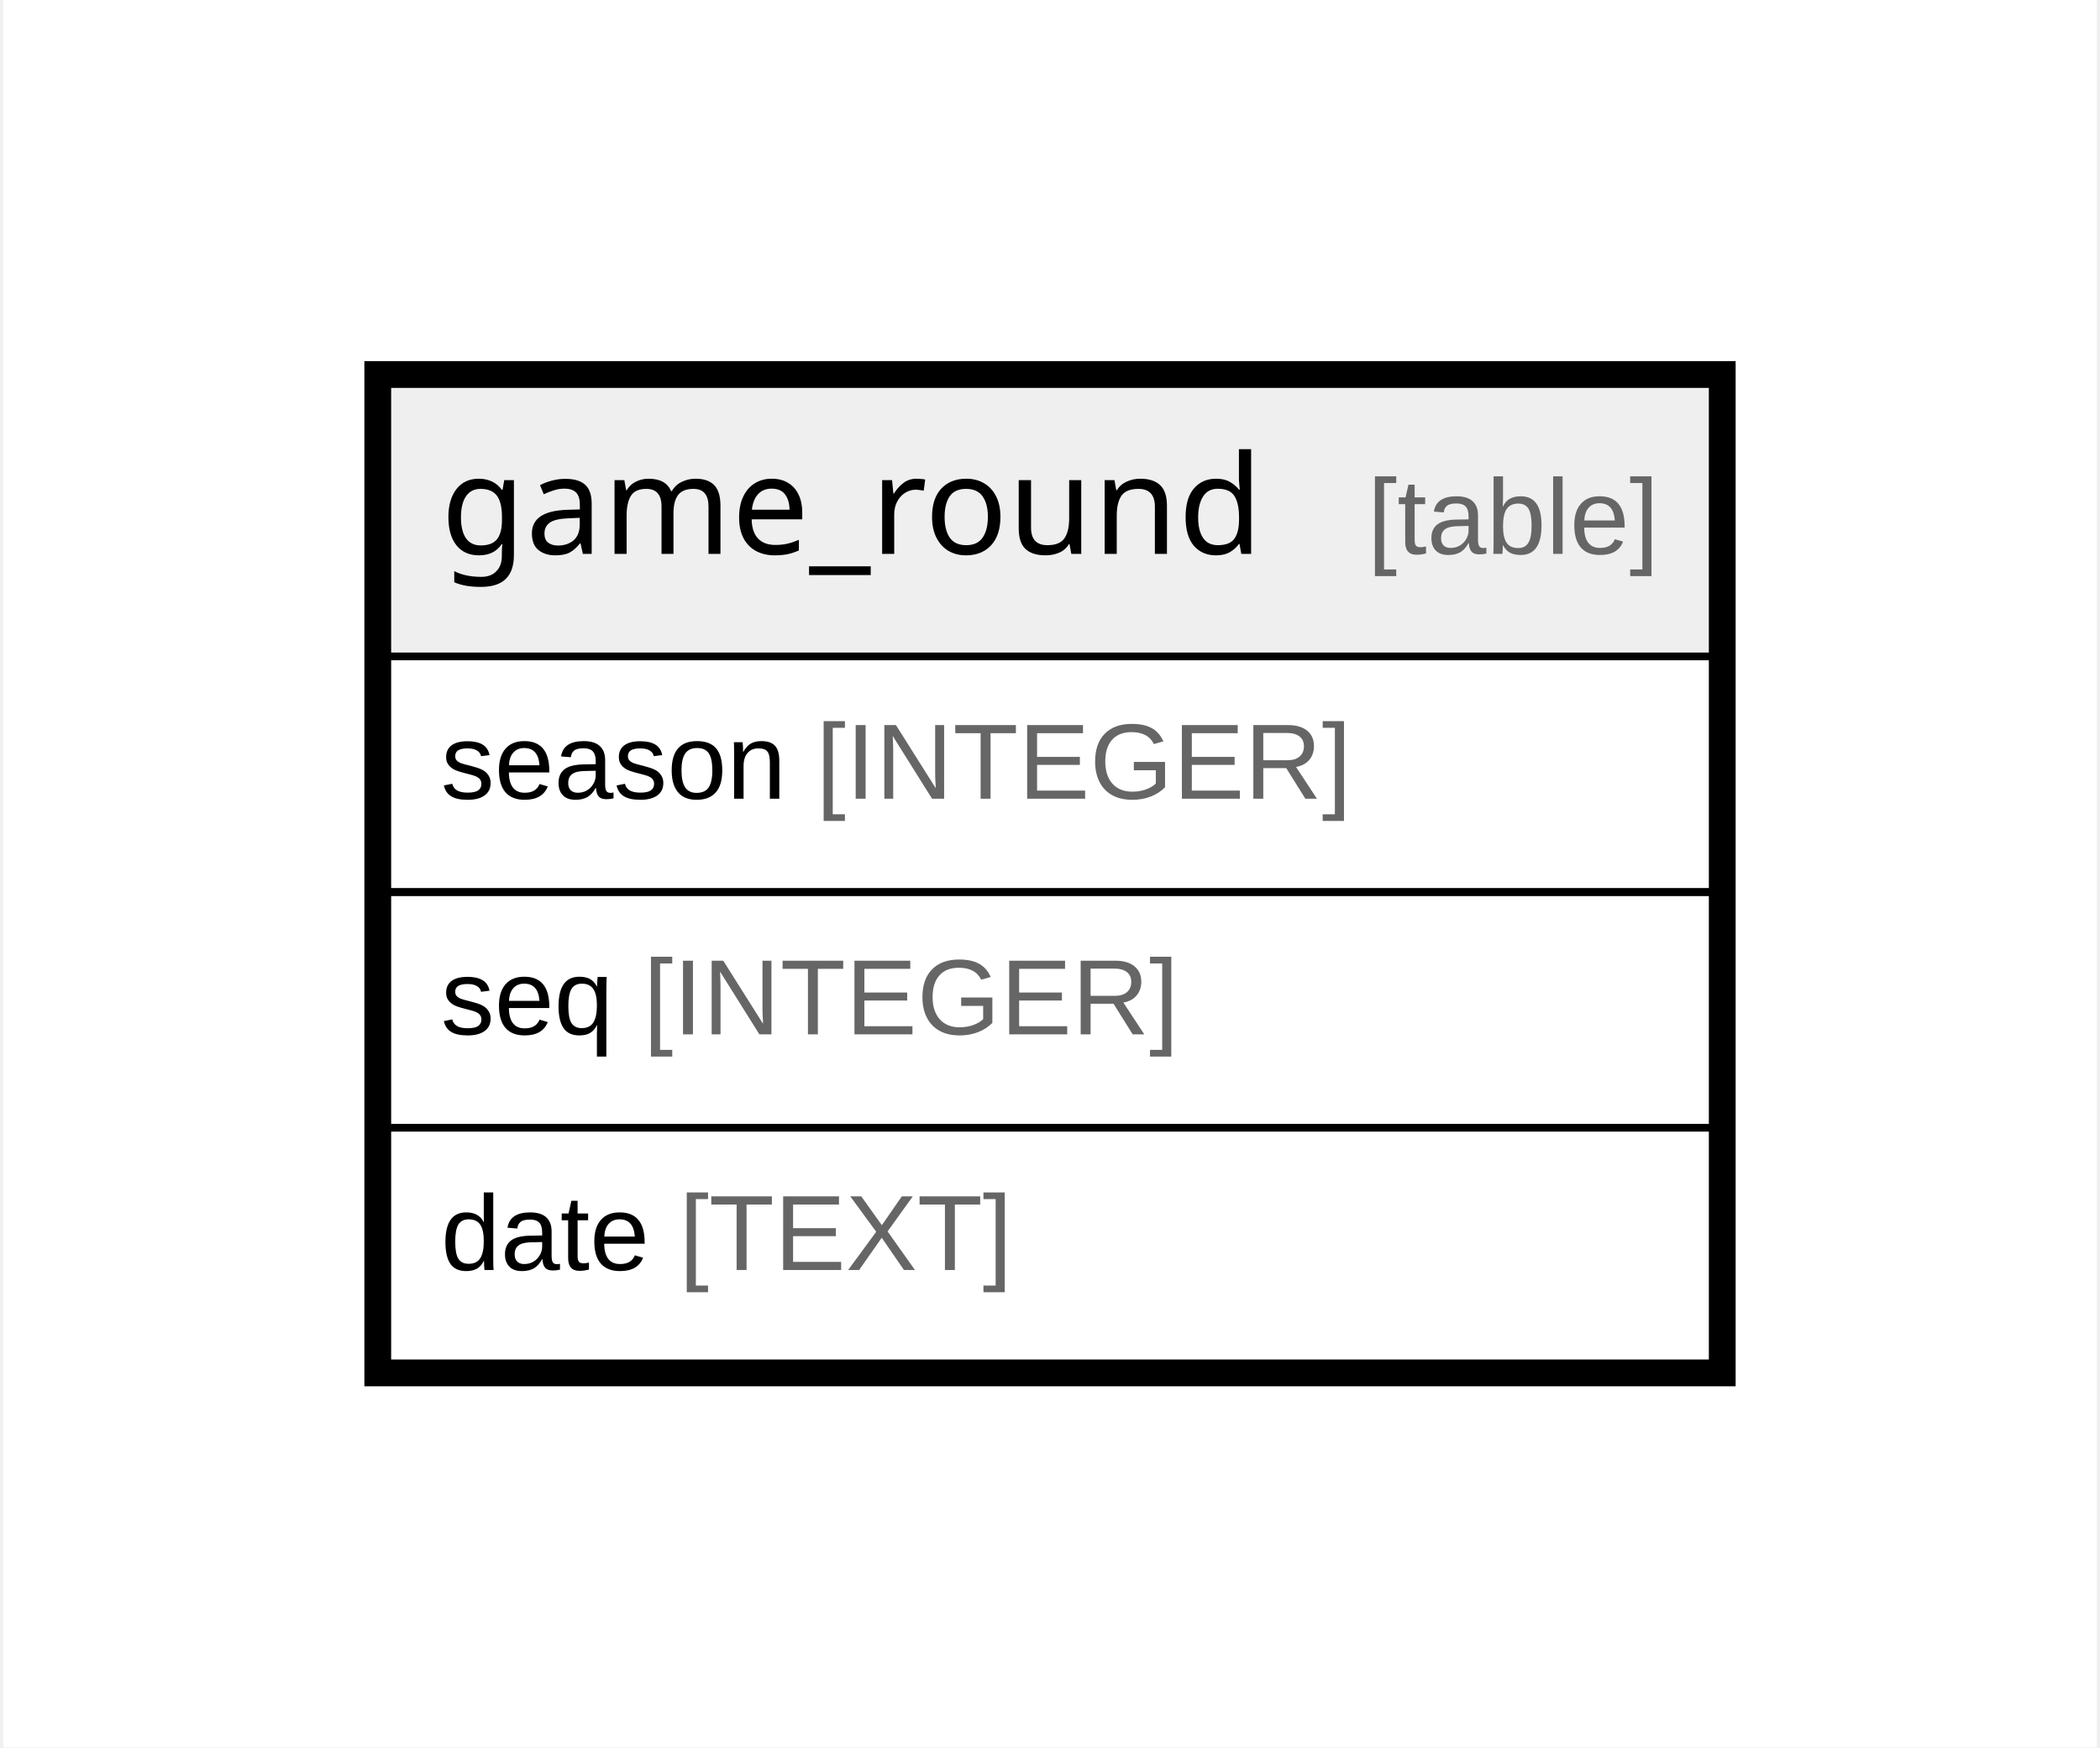
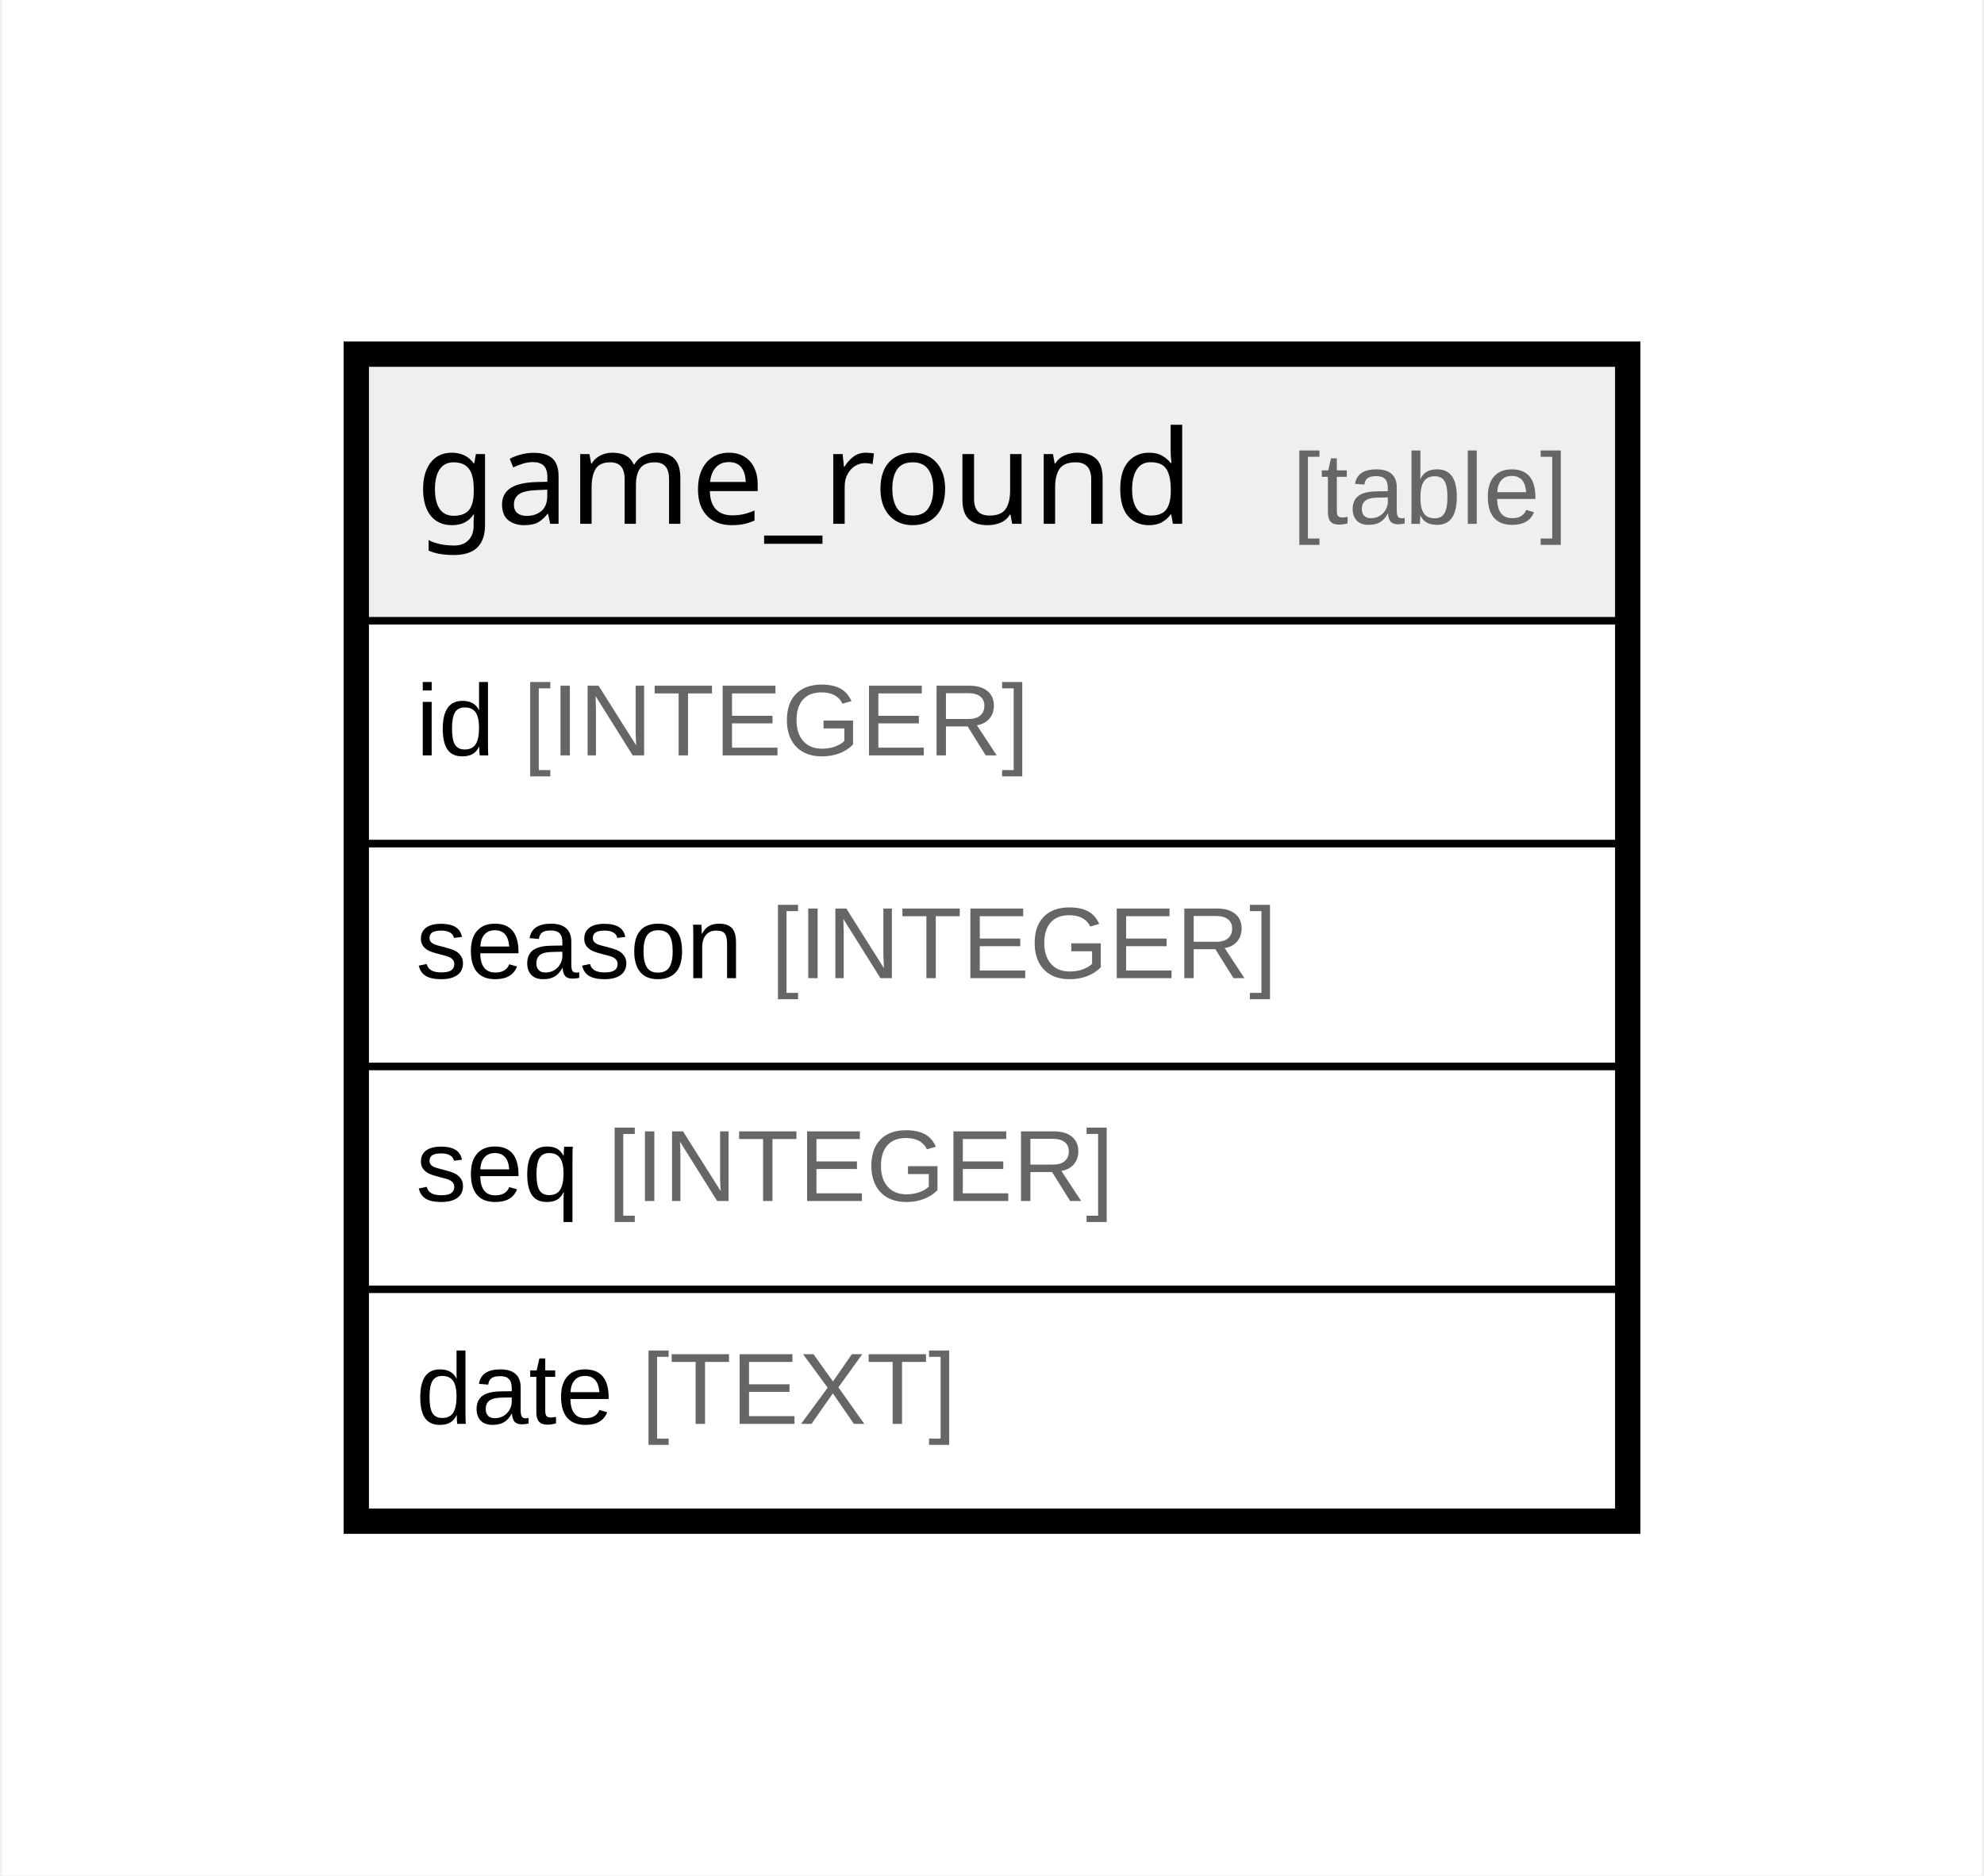
- <svg xmlns="http://www.w3.org/2000/svg" width="274pt" height="228pt" viewBox="0.00 0.00 273.63 228.40">
-   <g id="graph0" class="graph" transform="scale(1 1) rotate(0) translate(4 224.4)">
-     <polygon fill="white" stroke="none" points="-4,4 -4,-224.4 269.63,-224.4 269.63,4 -4,4" />
+ <svg xmlns="http://www.w3.org/2000/svg" width="274pt" height="259pt" viewBox="0.00 0.00 273.63 259.20">
+   <g id="graph0" class="graph" transform="scale(1 1) rotate(0) translate(4 255.2)">
+     <polygon fill="white" stroke="none" points="-4,4 -4,-255.2 269.63,-255.2 269.63,4 -4,4" />
    <g id="node1" class="node">
-       <polygon fill="#efefef" stroke="none" points="46.2,-138.6 46.2,-174.2 219.43,-174.2 219.43,-138.6 46.2,-138.6" />
-       <polygon fill="none" stroke="black" points="46.2,-138.6 46.2,-174.2 219.43,-174.2 219.43,-138.6 46.2,-138.6" />
-       <text text-anchor="start" x="53.2" y="-152" font-family="Arial Bold" font-size="18.00">game_round</text>
-       <text text-anchor="start" x="143.17" y="-152" font-family="Arial" font-size="14.00">    </text>
-       <text text-anchor="start" x="174.29" y="-152" font-family="Arial" font-size="14.00" fill="#666666">[table]</text>
+       <polygon fill="#efefef" stroke="none" points="46.2,-169.4 46.2,-205 219.43,-205 219.43,-169.4 46.2,-169.4" />
+       <polygon fill="none" stroke="black" points="46.2,-169.4 46.2,-205 219.43,-205 219.43,-169.4 46.2,-169.4" />
+       <text text-anchor="start" x="53.2" y="-182.8" font-family="Arial Bold" font-size="18.00">game_round</text>
+       <text text-anchor="start" x="143.17" y="-182.8" font-family="Arial" font-size="14.00">    </text>
+       <text text-anchor="start" x="174.29" y="-182.8" font-family="Arial" font-size="14.00" fill="#666666">[table]</text>
+       <polygon fill="none" stroke="black" points="46.2,-138.6 46.2,-169.4 219.43,-169.4 219.43,-138.6 46.2,-138.6" />
+       <text text-anchor="start" x="53.2" y="-150.8" font-family="Arial" font-size="14.00">id </text>
+       <text text-anchor="start" x="67.99" y="-150.8" font-family="Arial" font-size="14.00" fill="#666666">[INTEGER]</text>
      <polygon fill="none" stroke="black" points="46.2,-107.8 46.2,-138.6 219.43,-138.6 219.43,-107.8 46.2,-107.8" />
      <text text-anchor="start" x="53.2" y="-120" font-family="Arial" font-size="14.00">season </text>
      <text text-anchor="start" x="102.23" y="-120" font-family="Arial" font-size="14.00" fill="#666666">[INTEGER]</text>
      <polygon fill="none" stroke="black" points="46.2,-77 46.2,-107.8 219.43,-107.8 219.43,-77 46.2,-77" />
      <text text-anchor="start" x="53.2" y="-89.2" font-family="Arial" font-size="14.00">seq </text>
      <text text-anchor="start" x="79.66" y="-89.2" font-family="Arial" font-size="14.00" fill="#666666">[INTEGER]</text>
      <polygon fill="none" stroke="black" points="46.2,-46.2 46.2,-77 219.43,-77 219.43,-46.2 46.2,-46.2" />
      <text text-anchor="start" x="53.2" y="-58.4" font-family="Arial" font-size="14.00">date </text>
      <text text-anchor="start" x="84.34" y="-58.4" font-family="Arial" font-size="14.00" fill="#666666">[TEXT]</text>
-       <polygon fill="none" stroke="black" stroke-width="3" points="44.7,-44.7 44.7,-175.7 220.93,-175.7 220.93,-44.7 44.7,-44.7" />
+       <polygon fill="none" stroke="black" stroke-width="3" points="44.7,-44.7 44.7,-206.5 220.93,-206.5 220.93,-44.7 44.7,-44.7" />
    </g>
  </g>
</svg>
